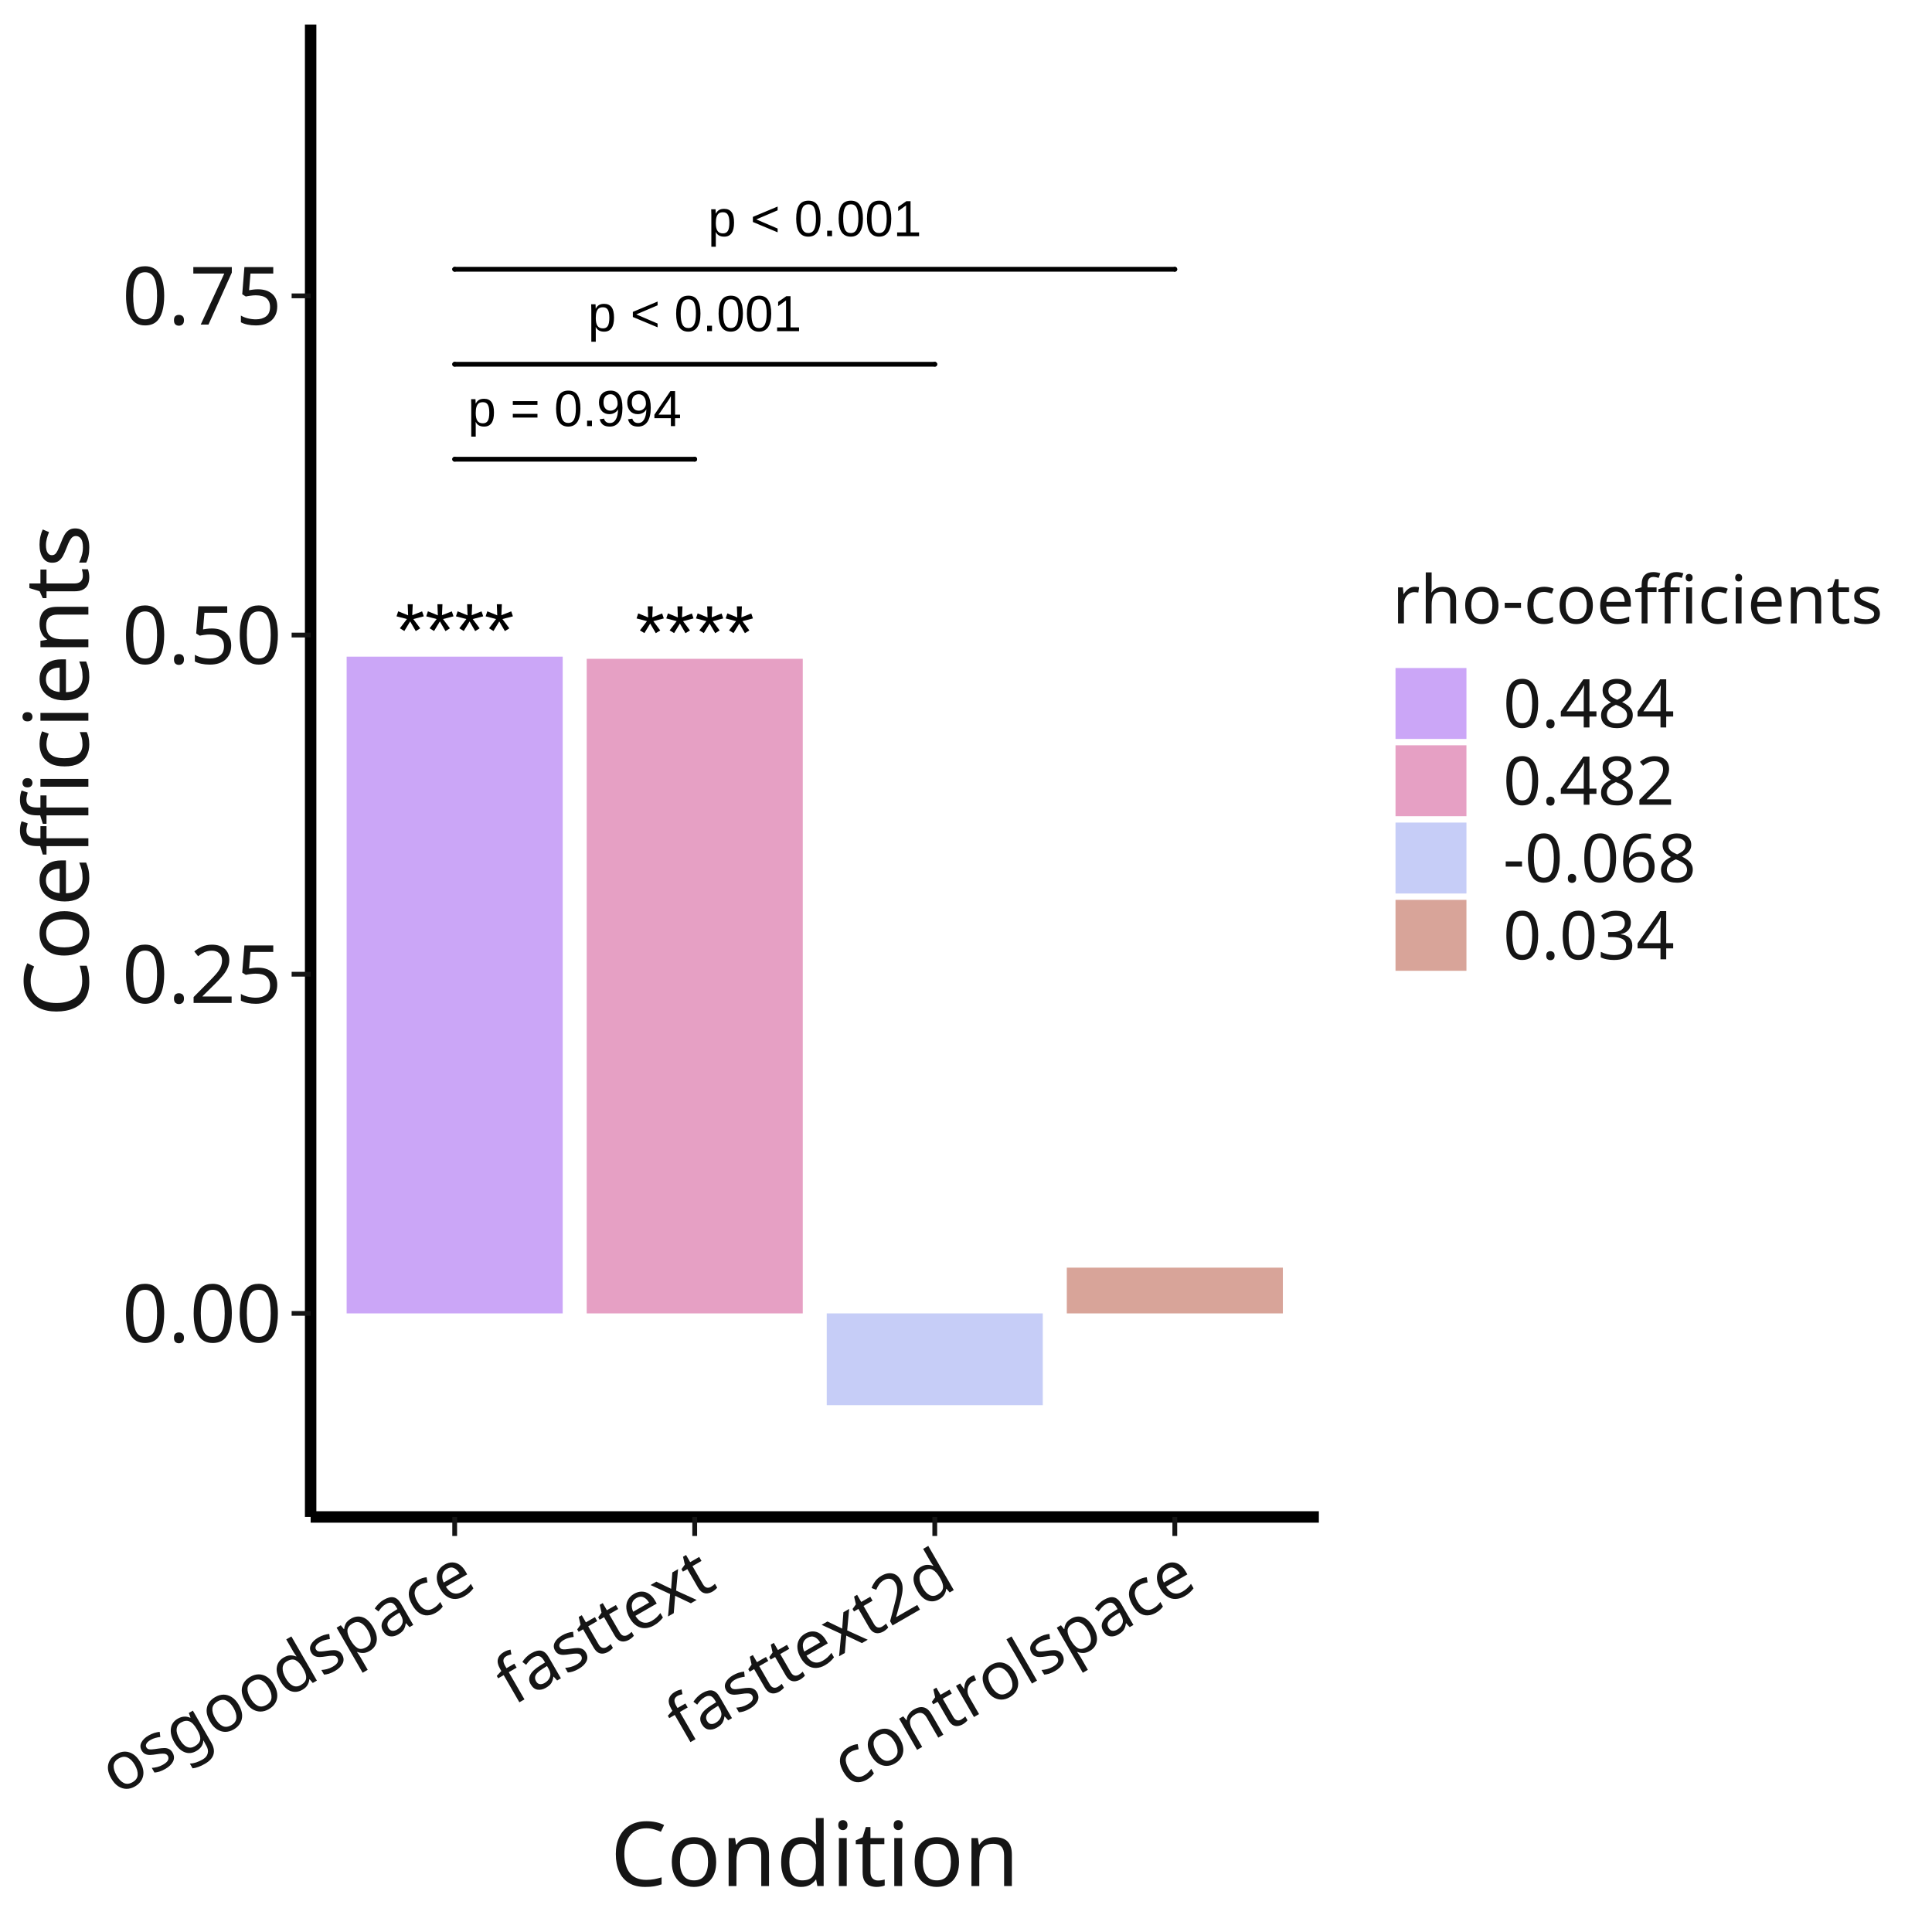
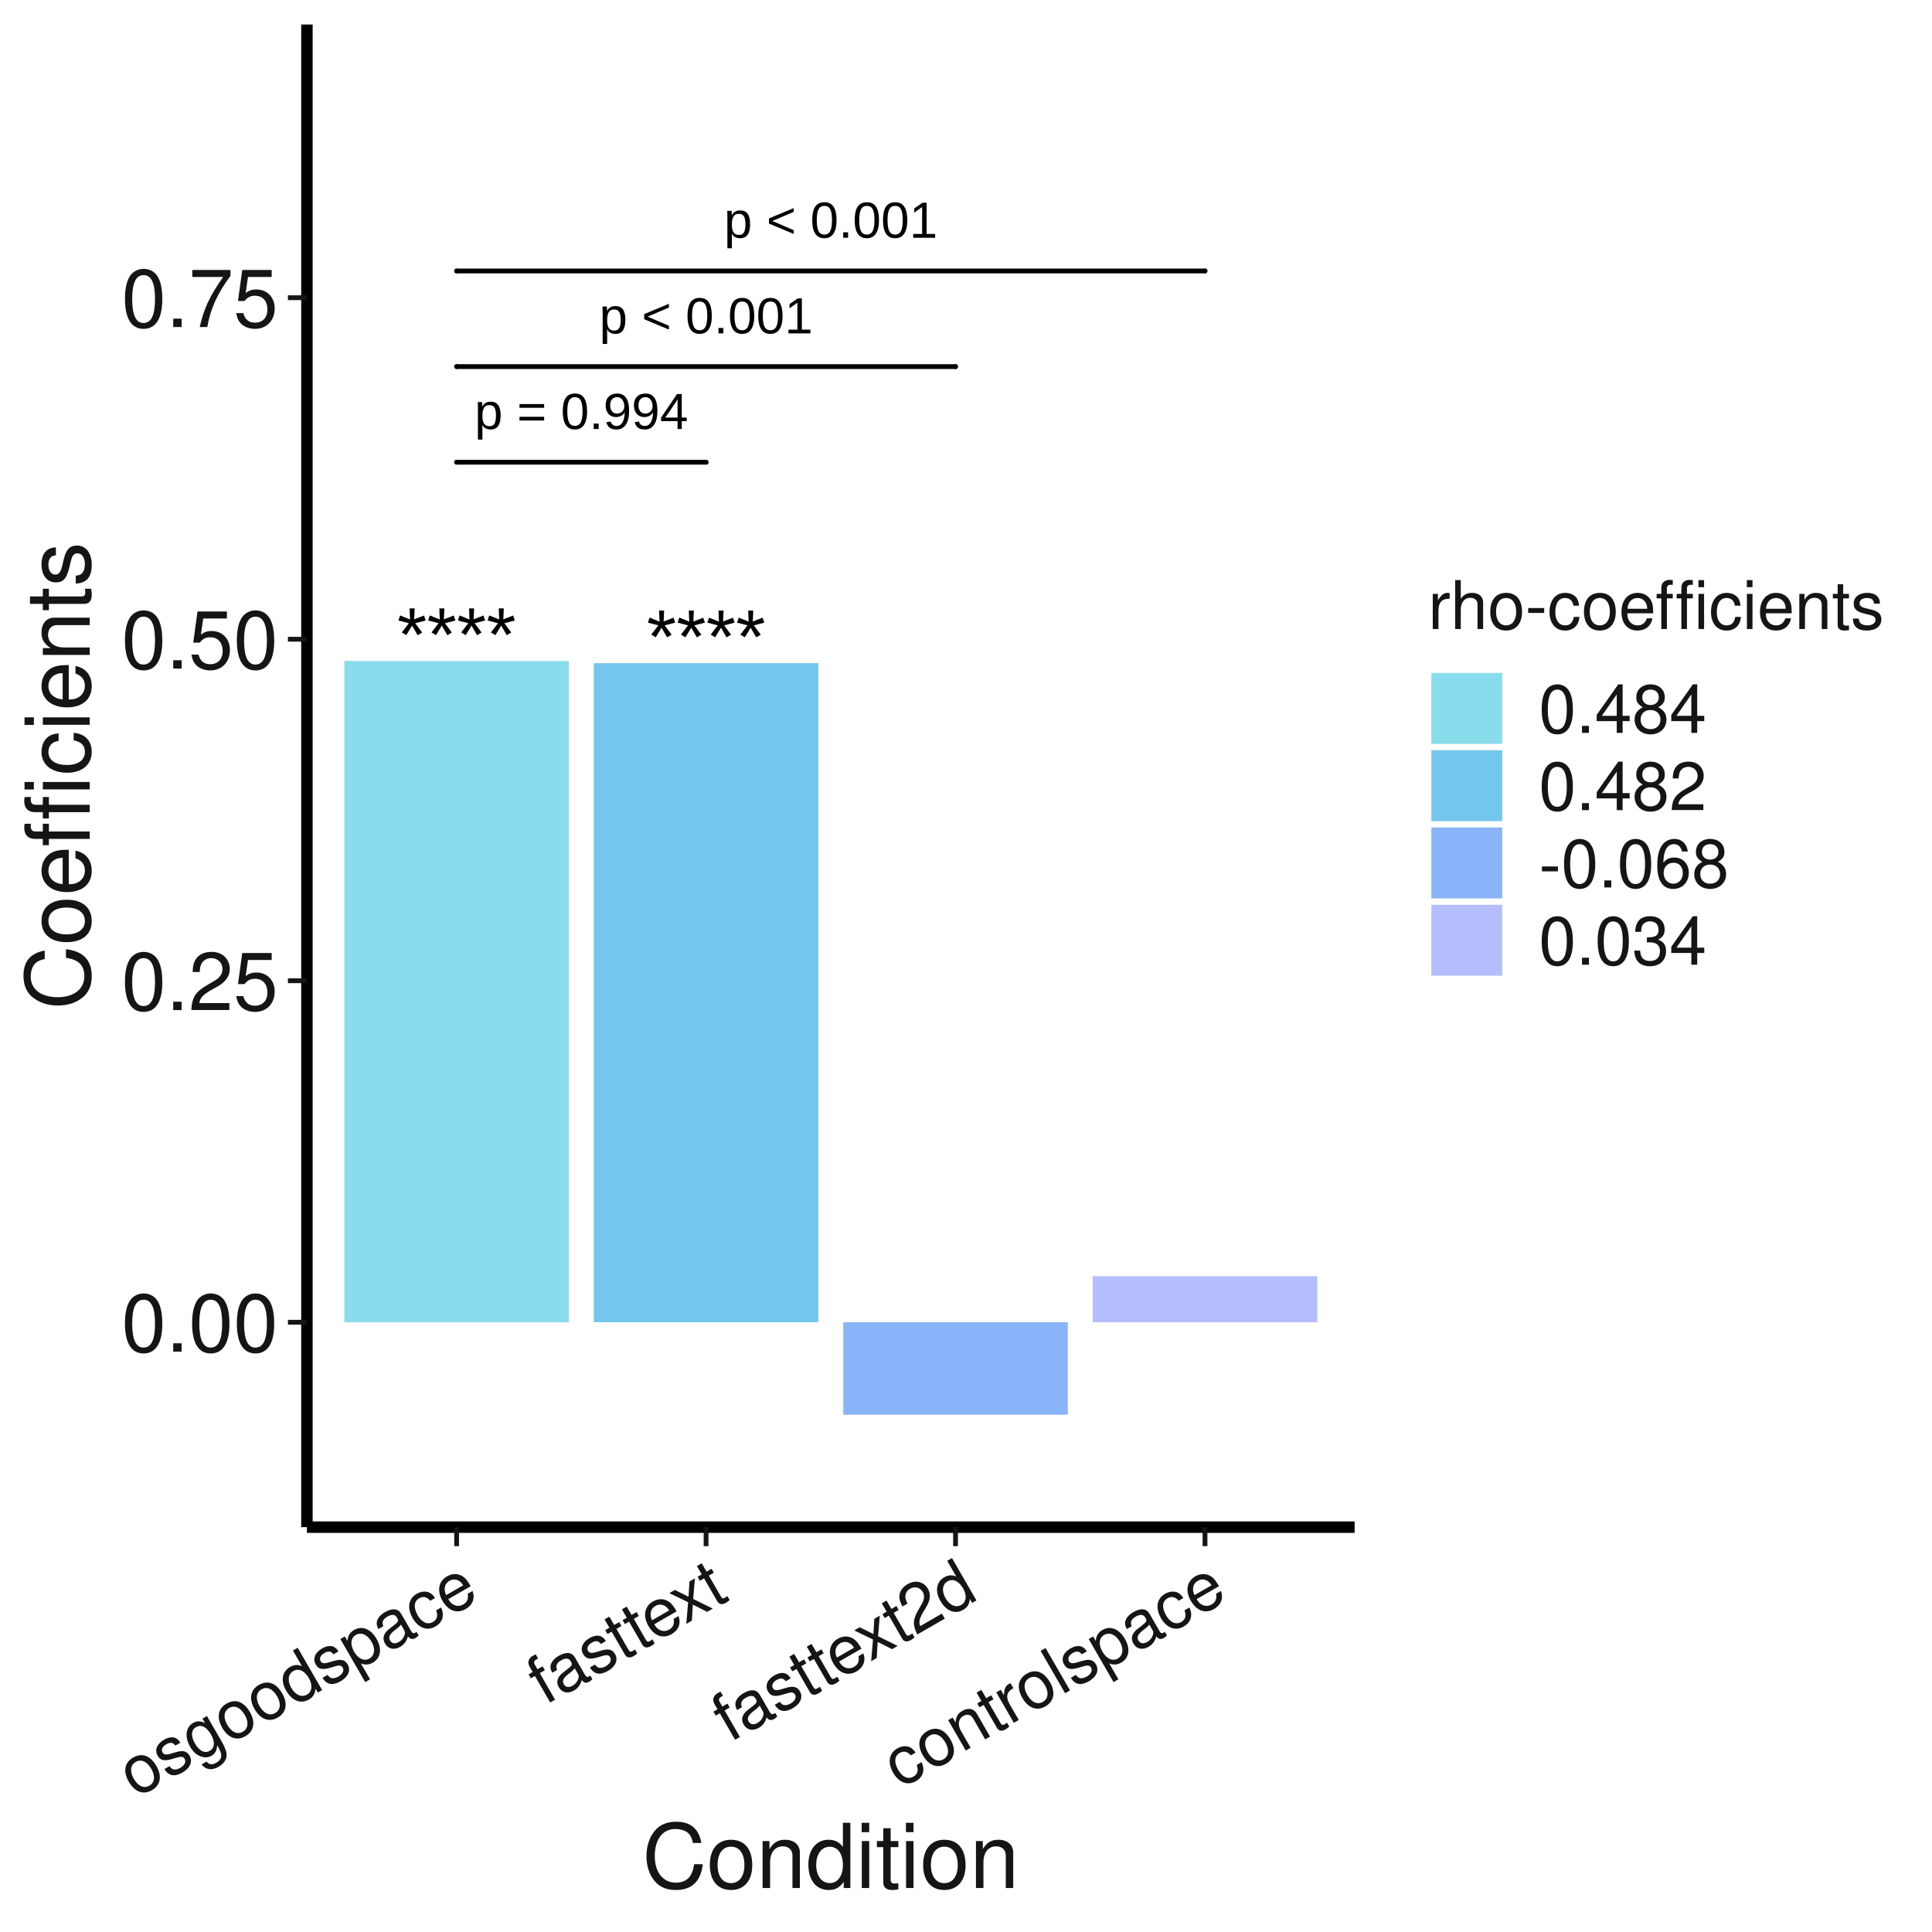
<svg xmlns="http://www.w3.org/2000/svg" class="svglite" width="432.00pt" height="432.00pt" viewBox="0 0 432.00 432.00">
  <defs>
    <style type="text/css">
    .svglite line, .svglite polyline, .svglite polygon, .svglite path, .svglite rect, .svglite circle {
      fill: none;
      stroke: #000000;
      stroke-linecap: round;
      stroke-linejoin: round;
      stroke-miterlimit: 10.00;
    }
    .svglite text {
      white-space: pre;
    }
  </style>
  </defs>
  <rect width="100%" height="100%" style="stroke: none; fill: #FFFFFF;" />
  <defs>
    <clipPath id="cpMC4wMHw0MzIuMDB8MC4wMHw0MzIuMDA=">
      <rect x="0.00" y="0.00" width="432.00" height="432.00" />
    </clipPath>
  </defs>
  <g clip-path="url(#cpMC4wMHw0MzIuMDB8MC4wMHw0MzIuMDA=)">
-     <rect x="0.00" y="0" width="432.00" height="432.00" style="stroke-width: 1.07; stroke: #FFFFFF; fill: #FFFFFF;" />
+     <rect x="0" y="0" width="432.00" height="432.00" style="stroke-width: 1.07; stroke: #FFFFFF; fill: #FFFFFF;" />
  </g>
  <defs>
-     <clipPath id="cpNjkuNDZ8Mjk0LjkwfDUuNDh8MzM5LjE5">
-       <rect x="69.46" y="5.48" width="225.43" height="333.71" />
+     <clipPath id="cpNjguNjN8MzAyLjkwfDUuNDh8MzQxLjQ4">
+       <rect x="68.63" y="5.48" width="234.27" height="336.00" />
    </clipPath>
  </defs>
-   <g clip-path="url(#cpNjkuNDZ8Mjk0LjkwfDUuNDh8MzM5LjE5)">
-     <rect x="69.46" y="5.48" width="225.43" height="333.71" style="stroke-width: 1.07; stroke: none; fill: #FFFFFF;" />
-     <polyline points="69.46,331.60 294.90,331.60 " style="stroke-width: 0.53; stroke: #FFFFFF; stroke-linecap: butt;" />
-     <polyline points="69.46,255.76 294.90,255.76 " style="stroke-width: 0.53; stroke: #FFFFFF; stroke-linecap: butt;" />
-     <polyline points="69.46,179.92 294.90,179.92 " style="stroke-width: 0.53; stroke: #FFFFFF; stroke-linecap: butt;" />
-     <polyline points="69.46,104.07 294.90,104.07 " style="stroke-width: 0.53; stroke: #FFFFFF; stroke-linecap: butt;" />
-     <polyline points="69.46,28.23 294.90,28.23 " style="stroke-width: 0.53; stroke: #FFFFFF; stroke-linecap: butt;" />
-     <polyline points="69.46,293.68 294.90,293.68 " style="stroke-width: 1.07; stroke: #FFFFFF; stroke-linecap: butt;" />
-     <polyline points="69.46,217.84 294.90,217.84 " style="stroke-width: 1.07; stroke: #FFFFFF; stroke-linecap: butt;" />
-     <polyline points="69.46,142.00 294.90,142.00 " style="stroke-width: 1.07; stroke: #FFFFFF; stroke-linecap: butt;" />
-     <polyline points="69.46,66.15 294.90,66.15 " style="stroke-width: 1.07; stroke: #FFFFFF; stroke-linecap: butt;" />
-     <polyline points="101.67,339.19 101.67,5.48 " style="stroke-width: 1.07; stroke: #FFFFFF; stroke-linecap: butt;" />
-     <polyline points="155.34,339.19 155.34,5.48 " style="stroke-width: 1.07; stroke: #FFFFFF; stroke-linecap: butt;" />
-     <polyline points="209.02,339.19 209.02,5.48 " style="stroke-width: 1.07; stroke: #FFFFFF; stroke-linecap: butt;" />
-     <polyline points="262.69,339.19 262.69,5.48 " style="stroke-width: 1.07; stroke: #FFFFFF; stroke-linecap: butt;" />
-     <rect x="77.51" y="146.83" width="48.31" height="146.85" style="stroke-width: 1.07; stroke: none; stroke-linecap: butt; stroke-linejoin: miter; fill: #CBA6F7;" />
-     <rect x="131.19" y="147.31" width="48.31" height="146.37" style="stroke-width: 1.07; stroke: none; stroke-linecap: butt; stroke-linejoin: miter; fill: #E6A0C4;" />
-     <rect x="184.86" y="293.68" width="48.31" height="20.52" style="stroke-width: 1.07; stroke: none; stroke-linecap: butt; stroke-linejoin: miter; fill: #C6CDF7;" />
-     <rect x="238.54" y="283.45" width="48.31" height="10.23" style="stroke-width: 1.07; stroke: none; stroke-linecap: butt; stroke-linejoin: miter; fill: #D8A499;" />
-     <text x="101.67" y="146.86" text-anchor="middle" style="font-size: 17.07px; font-family: &quot;Liberation Sans&quot;;" textLength="37.61px" lengthAdjust="spacingAndGlyphs">****</text>
-     <text x="155.34" y="147.33" text-anchor="middle" style="font-size: 17.07px; font-family: &quot;Liberation Sans&quot;;" textLength="37.61px" lengthAdjust="spacingAndGlyphs">****</text>
-     <text x="128.50" y="95.28" text-anchor="middle" style="font-size: 11.38px; font-family: &quot;Liberation Sans&quot;;" textLength="48.51px" lengthAdjust="spacingAndGlyphs">p = 0.994</text>
-     <line x1="155.34" y1="102.68" x2="155.34" y2="102.68" style="stroke-width: 1.07;" />
-     <line x1="155.34" y1="102.68" x2="101.67" y2="102.68" style="stroke-width: 1.07;" />
-     <line x1="101.67" y1="102.68" x2="101.67" y2="102.68" style="stroke-width: 1.07;" />
-     <text x="155.34" y="74.05" text-anchor="middle" style="font-size: 11.38px; font-family: &quot;Liberation Sans&quot;;" textLength="48.51px" lengthAdjust="spacingAndGlyphs">p &lt; 0.001</text>
-     <line x1="209.02" y1="81.45" x2="209.02" y2="81.45" style="stroke-width: 1.07;" />
-     <line x1="209.02" y1="81.45" x2="101.67" y2="81.45" style="stroke-width: 1.07;" />
-     <line x1="101.67" y1="81.45" x2="101.67" y2="81.45" style="stroke-width: 1.07;" />
-     <text x="182.18" y="52.81" text-anchor="middle" style="font-size: 11.38px; font-family: &quot;Liberation Sans&quot;;" textLength="48.51px" lengthAdjust="spacingAndGlyphs">p &lt; 0.001</text>
-     <line x1="262.69" y1="60.21" x2="262.69" y2="60.21" style="stroke-width: 1.07;" />
-     <line x1="262.69" y1="60.21" x2="101.67" y2="60.21" style="stroke-width: 1.07;" />
-     <line x1="101.67" y1="60.21" x2="101.67" y2="60.21" style="stroke-width: 1.07;" />
+   <g clip-path="url(#cpNjguNjN8MzAyLjkwfDUuNDh8MzQxLjQ4)">
+     <rect x="68.63" y="5.48" width="234.27" height="336.00" style="stroke-width: 1.07; stroke: none; fill: #FFFFFF;" />
+     <polyline points="68.63,333.84 302.90,333.84 " style="stroke-width: 0.53; stroke: #FFFFFF; stroke-linecap: butt;" />
+     <polyline points="68.63,257.48 302.90,257.48 " style="stroke-width: 0.53; stroke: #FFFFFF; stroke-linecap: butt;" />
+     <polyline points="68.63,181.12 302.90,181.12 " style="stroke-width: 0.53; stroke: #FFFFFF; stroke-linecap: butt;" />
+     <polyline points="68.63,104.75 302.90,104.75 " style="stroke-width: 0.53; stroke: #FFFFFF; stroke-linecap: butt;" />
+     <polyline points="68.63,28.39 302.90,28.39 " style="stroke-width: 0.53; stroke: #FFFFFF; stroke-linecap: butt;" />
+     <polyline points="68.63,295.66 302.90,295.66 " style="stroke-width: 1.07; stroke: #FFFFFF; stroke-linecap: butt;" />
+     <polyline points="68.63,219.30 302.90,219.30 " style="stroke-width: 1.07; stroke: #FFFFFF; stroke-linecap: butt;" />
+     <polyline points="68.63,142.93 302.90,142.93 " style="stroke-width: 1.07; stroke: #FFFFFF; stroke-linecap: butt;" />
+     <polyline points="68.63,66.57 302.90,66.57 " style="stroke-width: 1.07; stroke: #FFFFFF; stroke-linecap: butt;" />
+     <polyline points="102.10,341.48 102.10,5.48 " style="stroke-width: 1.07; stroke: #FFFFFF; stroke-linecap: butt;" />
+     <polyline points="157.88,341.48 157.88,5.48 " style="stroke-width: 1.07; stroke: #FFFFFF; stroke-linecap: butt;" />
+     <polyline points="213.66,341.48 213.66,5.48 " style="stroke-width: 1.07; stroke: #FFFFFF; stroke-linecap: butt;" />
+     <polyline points="269.44,341.48 269.44,5.48 " style="stroke-width: 1.07; stroke: #FFFFFF; stroke-linecap: butt;" />
+     <rect x="77.00" y="147.80" width="50.20" height="147.86" style="stroke-width: 1.07; stroke: none; stroke-linecap: butt; stroke-linejoin: miter; fill: #89DCEB;" />
+     <rect x="132.78" y="148.28" width="50.20" height="147.38" style="stroke-width: 1.07; stroke: none; stroke-linecap: butt; stroke-linejoin: miter; fill: #74C7EC;" />
+     <rect x="188.56" y="295.66" width="50.20" height="20.67" style="stroke-width: 1.07; stroke: none; stroke-linecap: butt; stroke-linejoin: miter; fill: #89B4FA;" />
+     <rect x="244.34" y="285.36" width="50.20" height="10.30" style="stroke-width: 1.07; stroke: none; stroke-linecap: butt; stroke-linejoin: miter; fill: #B4BEFE;" />
+     <text x="102.10" y="147.79" text-anchor="middle" style="font-size: 17.07px; font-family: &quot;Liberation Sans&quot;;" textLength="37.61px" lengthAdjust="spacingAndGlyphs">****</text>
+     <text x="157.88" y="148.27" text-anchor="middle" style="font-size: 17.07px; font-family: &quot;Liberation Sans&quot;;" textLength="37.61px" lengthAdjust="spacingAndGlyphs">****</text>
+     <text x="129.99" y="95.93" text-anchor="middle" style="font-size: 11.38px; font-family: &quot;Liberation Sans&quot;;" textLength="48.51px" lengthAdjust="spacingAndGlyphs">p = 0.994</text>
+     <line x1="157.88" y1="103.35" x2="157.88" y2="103.35" style="stroke-width: 1.07;" />
+     <line x1="157.88" y1="103.35" x2="102.10" y2="103.35" style="stroke-width: 1.07;" />
+     <line x1="102.10" y1="103.35" x2="102.10" y2="103.35" style="stroke-width: 1.07;" />
+     <text x="157.88" y="74.55" text-anchor="middle" style="font-size: 11.38px; font-family: &quot;Liberation Sans&quot;;" textLength="48.51px" lengthAdjust="spacingAndGlyphs">p &lt; 0.001</text>
+     <line x1="213.66" y1="81.97" x2="213.66" y2="81.97" style="stroke-width: 1.07;" />
+     <line x1="213.66" y1="81.97" x2="102.10" y2="81.97" style="stroke-width: 1.07;" />
+     <line x1="102.10" y1="81.97" x2="102.10" y2="81.97" style="stroke-width: 1.07;" />
+     <text x="185.77" y="53.16" text-anchor="middle" style="font-size: 11.38px; font-family: &quot;Liberation Sans&quot;;" textLength="48.51px" lengthAdjust="spacingAndGlyphs">p &lt; 0.001</text>
+     <line x1="269.44" y1="60.59" x2="269.44" y2="60.59" style="stroke-width: 1.07;" />
+     <line x1="269.44" y1="60.59" x2="102.10" y2="60.59" style="stroke-width: 1.07;" />
+     <line x1="102.10" y1="60.59" x2="102.10" y2="60.59" style="stroke-width: 1.07;" />
  </g>
  <g clip-path="url(#cpMC4wMHw0MzIuMDB8MC4wMHw0MzIuMDA=)">
-     <polyline points="69.46,339.19 69.46,5.48 " style="stroke-width: 2.56; stroke-linecap: butt;" />
-     <text x="63.02" y="300.11" text-anchor="end" style="font-size: 18.00px;fill: #151515; font-family: &quot;Noto Sans&quot;;" textLength="35.71px" lengthAdjust="spacingAndGlyphs">0.00</text>
-     <text x="63.02" y="224.26" text-anchor="end" style="font-size: 18.00px;fill: #151515; font-family: &quot;Noto Sans&quot;;" textLength="35.71px" lengthAdjust="spacingAndGlyphs">0.25</text>
-     <text x="63.02" y="148.42" text-anchor="end" style="font-size: 18.00px;fill: #151515; font-family: &quot;Noto Sans&quot;;" textLength="35.71px" lengthAdjust="spacingAndGlyphs">0.50</text>
-     <text x="63.02" y="72.58" text-anchor="end" style="font-size: 18.00px;fill: #151515; font-family: &quot;Noto Sans&quot;;" textLength="35.71px" lengthAdjust="spacingAndGlyphs">0.75</text>
-     <polyline points="65.21,293.68 69.46,293.68 " style="stroke-width: 1.07; stroke: #151515; stroke-linecap: butt;" />
-     <polyline points="65.21,217.84 69.46,217.84 " style="stroke-width: 1.07; stroke: #151515; stroke-linecap: butt;" />
-     <polyline points="65.21,142.00 69.46,142.00 " style="stroke-width: 1.07; stroke: #151515; stroke-linecap: butt;" />
-     <polyline points="65.21,66.15 69.46,66.15 " style="stroke-width: 1.07; stroke: #151515; stroke-linecap: butt;" />
-     <polyline points="69.46,339.19 294.90,339.19 " style="stroke-width: 2.56; stroke-linecap: butt;" />
-     <polyline points="101.67,343.44 101.67,339.19 " style="stroke-width: 1.07; stroke: #151515; stroke-linecap: butt;" />
-     <polyline points="155.34,343.44 155.34,339.19 " style="stroke-width: 1.07; stroke: #151515; stroke-linecap: butt;" />
-     <polyline points="209.02,343.44 209.02,339.19 " style="stroke-width: 1.07; stroke: #151515; stroke-linecap: butt;" />
-     <polyline points="262.69,343.44 262.69,339.19 " style="stroke-width: 1.07; stroke: #151515; stroke-linecap: butt;" />
-     <text transform="translate(107.02,354.91) rotate(-30)" text-anchor="end" style="font-size: 15.00px;fill: #151515; font-family: &quot;Noto Sans&quot;;" textLength="93.33px" lengthAdjust="spacingAndGlyphs">osgoodspace</text>
-     <text transform="translate(160.70,354.91) rotate(-30)" text-anchor="end" style="font-size: 15.00px;fill: #151515; font-family: &quot;Noto Sans&quot;;" textLength="53.40px" lengthAdjust="spacingAndGlyphs">fasttext</text>
-     <text transform="translate(214.37,354.91) rotate(-30)" text-anchor="end" style="font-size: 15.00px;fill: #151515; font-family: &quot;Noto Sans&quot;;" textLength="71.21px" lengthAdjust="spacingAndGlyphs">fasttext2d</text>
-     <text transform="translate(268.05,354.91) rotate(-30)" text-anchor="end" style="font-size: 15.00px;fill: #151515; font-family: &quot;Noto Sans&quot;;" textLength="90.58px" lengthAdjust="spacingAndGlyphs">controlspace</text>
-     <text x="182.18" y="421.72" text-anchor="middle" style="font-size: 20.00px;fill: #151515; font-family: &quot;Noto Sans&quot;;" textLength="91.42px" lengthAdjust="spacingAndGlyphs">Condition</text>
-     <text transform="translate(19.76,172.33) rotate(-90)" text-anchor="middle" style="font-size: 20.00px;fill: #151515; font-family: &quot;Noto Sans&quot;;" textLength="110.17px" lengthAdjust="spacingAndGlyphs">Coefficients</text>
-     <text x="311.33" y="139.39" style="font-size: 15.00px;fill: #151515; font-family: &quot;Noto Sans&quot;;" textLength="109.71px" lengthAdjust="spacingAndGlyphs">rho-coefficients</text>
-     <rect x="312.04" y="149.37" width="15.86" height="15.86" style="stroke-width: 1.07; stroke: none; stroke-linecap: butt; stroke-linejoin: miter; fill: #CBA6F7;" />
-     <rect x="312.04" y="166.65" width="15.86" height="15.86" style="stroke-width: 1.07; stroke: none; stroke-linecap: butt; stroke-linejoin: miter; fill: #E6A0C4;" />
-     <rect x="312.04" y="183.93" width="15.86" height="15.86" style="stroke-width: 1.07; stroke: none; stroke-linecap: butt; stroke-linejoin: miter; fill: #C6CDF7;" />
-     <rect x="312.04" y="201.21" width="15.86" height="15.86" style="stroke-width: 1.07; stroke: none; stroke-linecap: butt; stroke-linejoin: miter; fill: #D8A499;" />
-     <text x="336.09" y="162.66" style="font-size: 15.00px;fill: #151515; font-family: &quot;Noto Sans&quot;;" textLength="38.35px" lengthAdjust="spacingAndGlyphs">0.484</text>
-     <text x="336.09" y="179.94" style="font-size: 15.00px;fill: #151515; font-family: &quot;Noto Sans&quot;;" textLength="38.35px" lengthAdjust="spacingAndGlyphs">0.482</text>
-     <text x="336.09" y="197.22" style="font-size: 15.00px;fill: #151515; font-family: &quot;Noto Sans&quot;;" textLength="43.18px" lengthAdjust="spacingAndGlyphs">-0.068</text>
-     <text x="336.09" y="214.50" style="font-size: 15.00px;fill: #151515; font-family: &quot;Noto Sans&quot;;" textLength="38.35px" lengthAdjust="spacingAndGlyphs">0.034</text>
+     <polyline points="68.63,341.48 68.63,5.48 " style="stroke-width: 2.56; stroke-linecap: butt;" />
+     <text x="62.19" y="302.23" text-anchor="end" style="font-size: 18.00px;fill: #151515; font-family: &quot;Nimbus Sans&quot;;" textLength="35.03px" lengthAdjust="spacingAndGlyphs">0.00</text>
+     <text x="62.19" y="225.86" text-anchor="end" style="font-size: 18.00px;fill: #151515; font-family: &quot;Nimbus Sans&quot;;" textLength="35.03px" lengthAdjust="spacingAndGlyphs">0.25</text>
+     <text x="62.19" y="149.50" text-anchor="end" style="font-size: 18.00px;fill: #151515; font-family: &quot;Nimbus Sans&quot;;" textLength="35.03px" lengthAdjust="spacingAndGlyphs">0.50</text>
+     <text x="62.19" y="73.13" text-anchor="end" style="font-size: 18.00px;fill: #151515; font-family: &quot;Nimbus Sans&quot;;" textLength="35.03px" lengthAdjust="spacingAndGlyphs">0.75</text>
+     <polyline points="64.38,295.66 68.63,295.66 " style="stroke-width: 1.07; stroke: #151515; stroke-linecap: butt;" />
+     <polyline points="64.38,219.30 68.63,219.30 " style="stroke-width: 1.07; stroke: #151515; stroke-linecap: butt;" />
+     <polyline points="64.38,142.93 68.63,142.93 " style="stroke-width: 1.07; stroke: #151515; stroke-linecap: butt;" />
+     <polyline points="64.38,66.57 68.63,66.57 " style="stroke-width: 1.07; stroke: #151515; stroke-linecap: butt;" />
+     <polyline points="68.63,341.48 302.90,341.48 " style="stroke-width: 2.56; stroke-linecap: butt;" />
+     <polyline points="102.10,345.73 102.10,341.48 " style="stroke-width: 1.07; stroke: #151515; stroke-linecap: butt;" />
+     <polyline points="157.88,345.73 157.88,341.48 " style="stroke-width: 1.07; stroke: #151515; stroke-linecap: butt;" />
+     <polyline points="213.66,345.73 213.66,341.48 " style="stroke-width: 1.07; stroke: #151515; stroke-linecap: butt;" />
+     <polyline points="269.44,345.73 269.44,341.48 " style="stroke-width: 1.07; stroke: #151515; stroke-linecap: butt;" />
+     <text transform="translate(107.57,357.40) rotate(-30)" text-anchor="end" style="font-size: 15.00px;fill: #151515; font-family: &quot;Nimbus Sans&quot;;" textLength="89.21px" lengthAdjust="spacingAndGlyphs">osgoodspace</text>
+     <text transform="translate(163.35,357.40) rotate(-30)" text-anchor="end" style="font-size: 15.00px;fill: #151515; font-family: &quot;Nimbus Sans&quot;;" textLength="48.36px" lengthAdjust="spacingAndGlyphs">fasttext</text>
+     <text transform="translate(219.13,357.40) rotate(-30)" text-anchor="end" style="font-size: 15.00px;fill: #151515; font-family: &quot;Nimbus Sans&quot;;" textLength="65.03px" lengthAdjust="spacingAndGlyphs">fasttext2d</text>
+     <text transform="translate(274.90,357.40) rotate(-30)" text-anchor="end" style="font-size: 15.00px;fill: #151515; font-family: &quot;Nimbus Sans&quot;;" textLength="85.03px" lengthAdjust="spacingAndGlyphs">controlspace</text>
+     <text x="185.77" y="422.16" text-anchor="middle" style="font-size: 20.00px;fill: #151515; font-family: &quot;Nimbus Sans&quot;;" textLength="84.47px" lengthAdjust="spacingAndGlyphs">Condition</text>
+     <text transform="translate(20.06,173.48) rotate(-90)" text-anchor="middle" style="font-size: 20.00px;fill: #151515; font-family: &quot;Nimbus Sans&quot;;" textLength="104.47px" lengthAdjust="spacingAndGlyphs">Coefficients</text>
+     <text x="319.34" y="140.65" style="font-size: 15.00px;fill: #151515; font-family: &quot;Nimbus Sans&quot;;" textLength="101.70px" lengthAdjust="spacingAndGlyphs">rho-coefficients</text>
+     <rect x="320.05" y="150.47" width="15.86" height="15.86" style="stroke-width: 1.07; stroke: none; stroke-linecap: butt; stroke-linejoin: miter; fill: #89DCEB;" />
+     <rect x="320.05" y="167.75" width="15.86" height="15.86" style="stroke-width: 1.07; stroke: none; stroke-linecap: butt; stroke-linejoin: miter; fill: #74C7EC;" />
+     <rect x="320.05" y="185.03" width="15.86" height="15.86" style="stroke-width: 1.07; stroke: none; stroke-linecap: butt; stroke-linejoin: miter; fill: #89B4FA;" />
+     <rect x="320.05" y="202.31" width="15.86" height="15.86" style="stroke-width: 1.07; stroke: none; stroke-linecap: butt; stroke-linejoin: miter; fill: #B4BEFE;" />
+     <text x="344.09" y="163.87" style="font-size: 15.00px;fill: #151515; font-family: &quot;Nimbus Sans&quot;;" textLength="37.52px" lengthAdjust="spacingAndGlyphs">0.484</text>
+     <text x="344.09" y="181.15" style="font-size: 15.00px;fill: #151515; font-family: &quot;Nimbus Sans&quot;;" textLength="37.52px" lengthAdjust="spacingAndGlyphs">0.482</text>
+     <text x="344.09" y="198.43" style="font-size: 15.00px;fill: #151515; font-family: &quot;Nimbus Sans&quot;;" textLength="42.52px" lengthAdjust="spacingAndGlyphs">-0.068</text>
+     <text x="344.09" y="215.71" style="font-size: 15.00px;fill: #151515; font-family: &quot;Nimbus Sans&quot;;" textLength="37.52px" lengthAdjust="spacingAndGlyphs">0.034</text>
  </g>
</svg>
